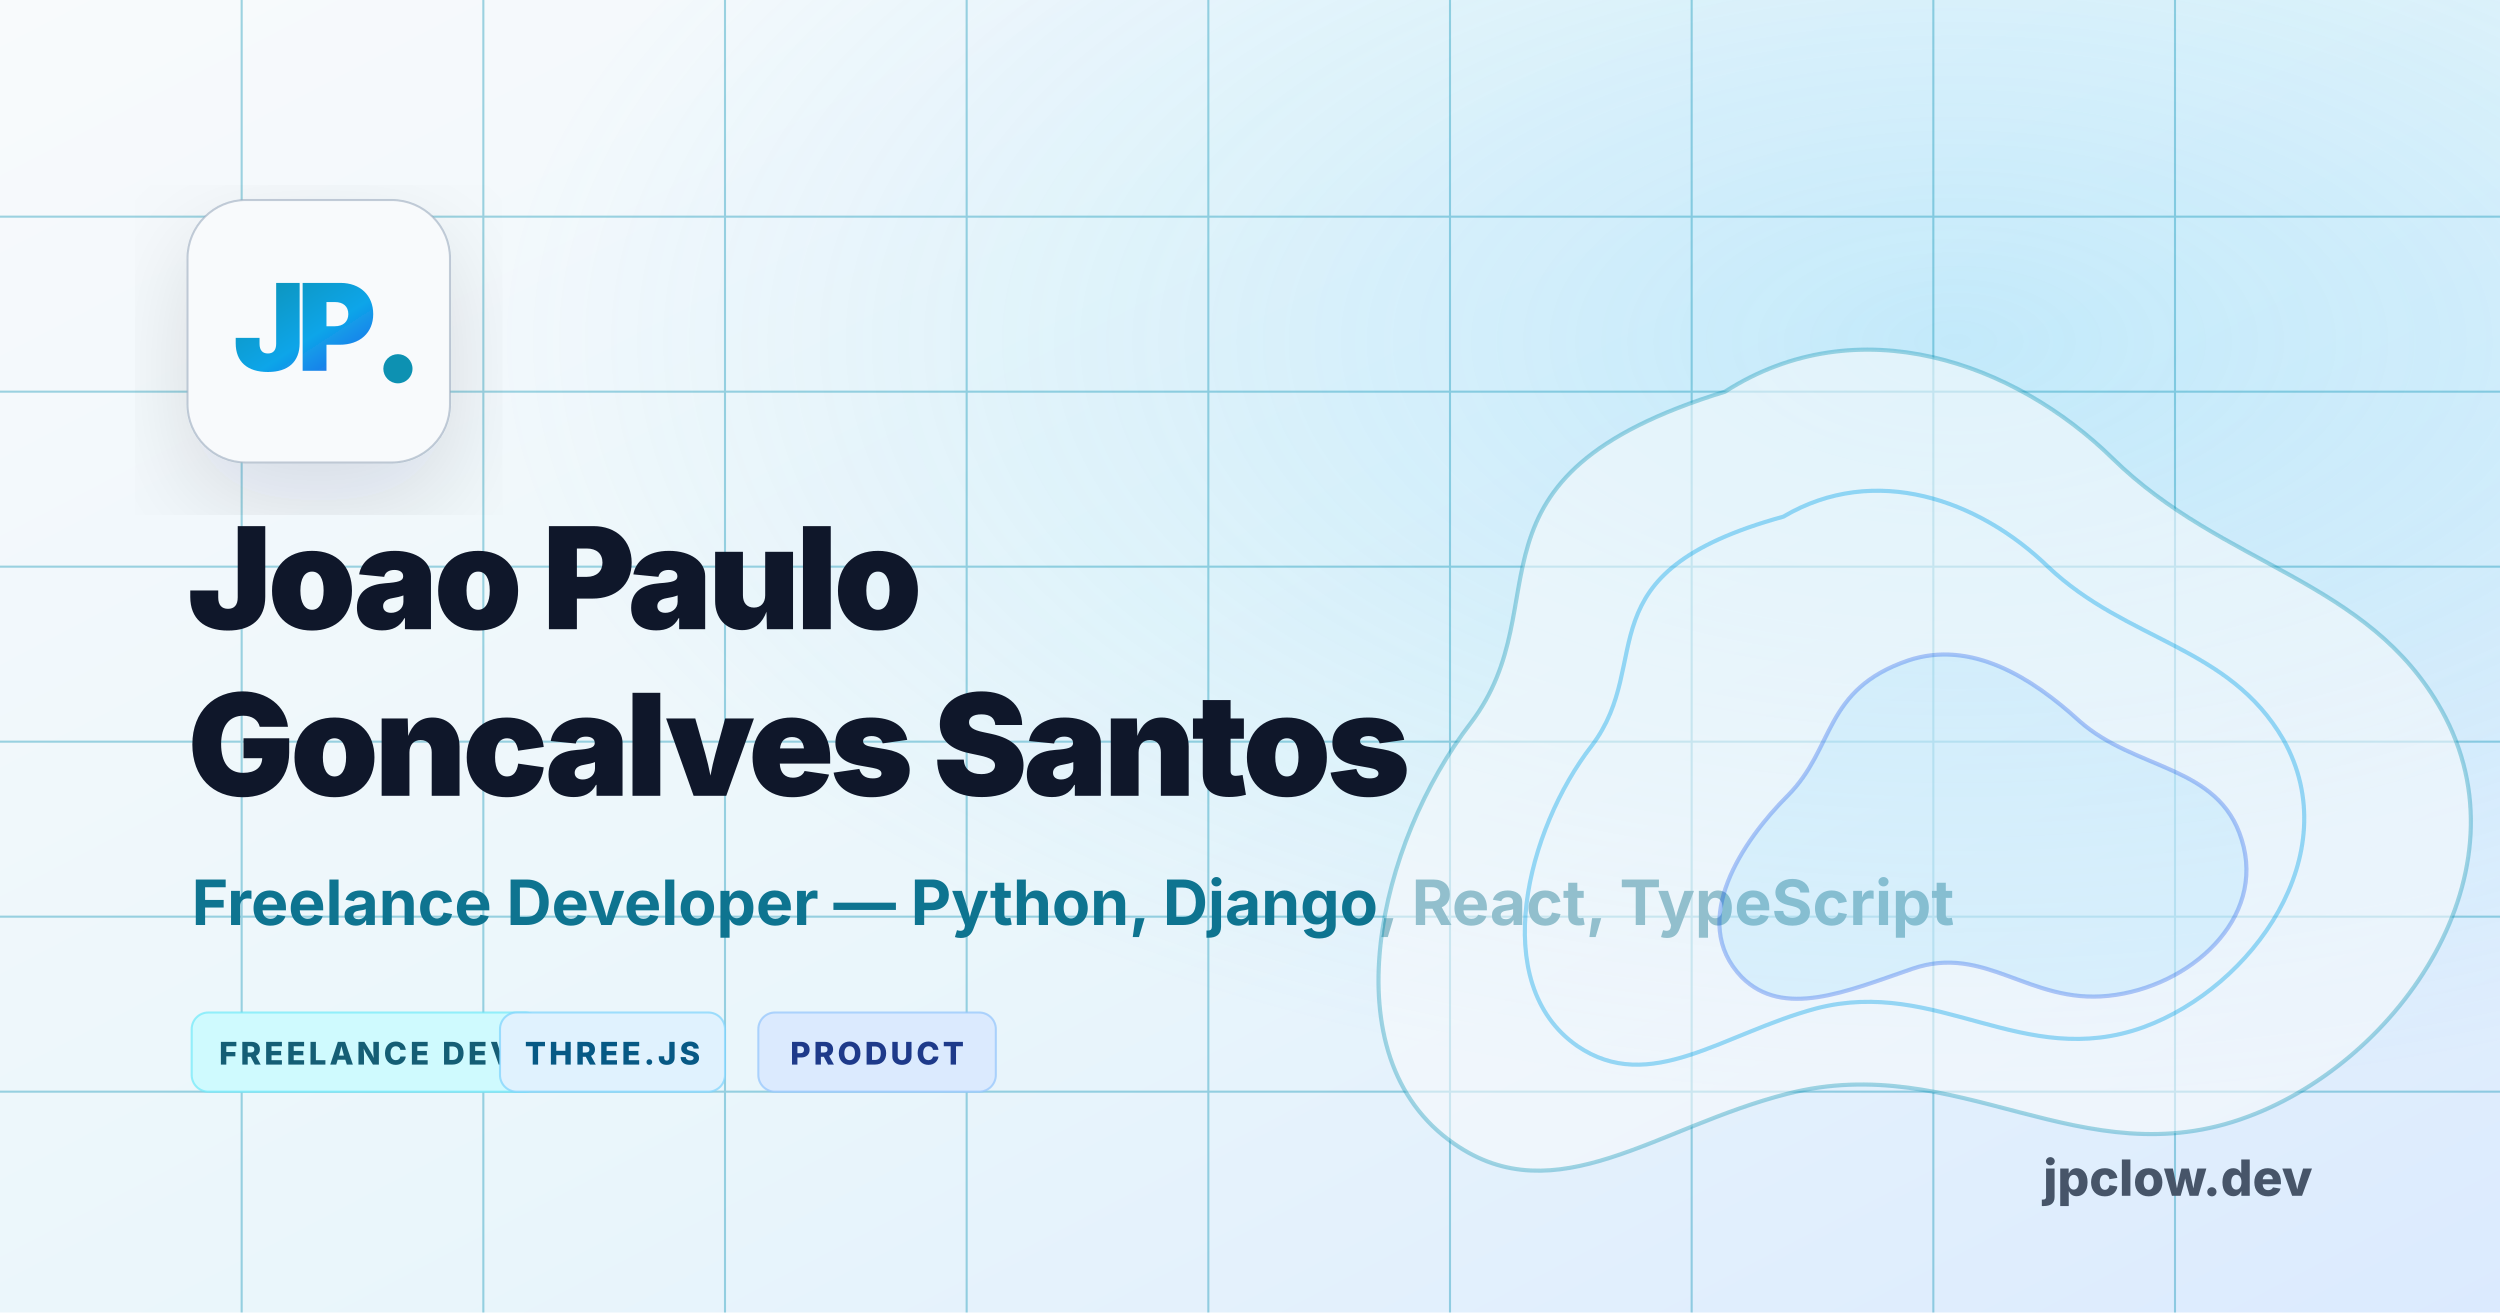
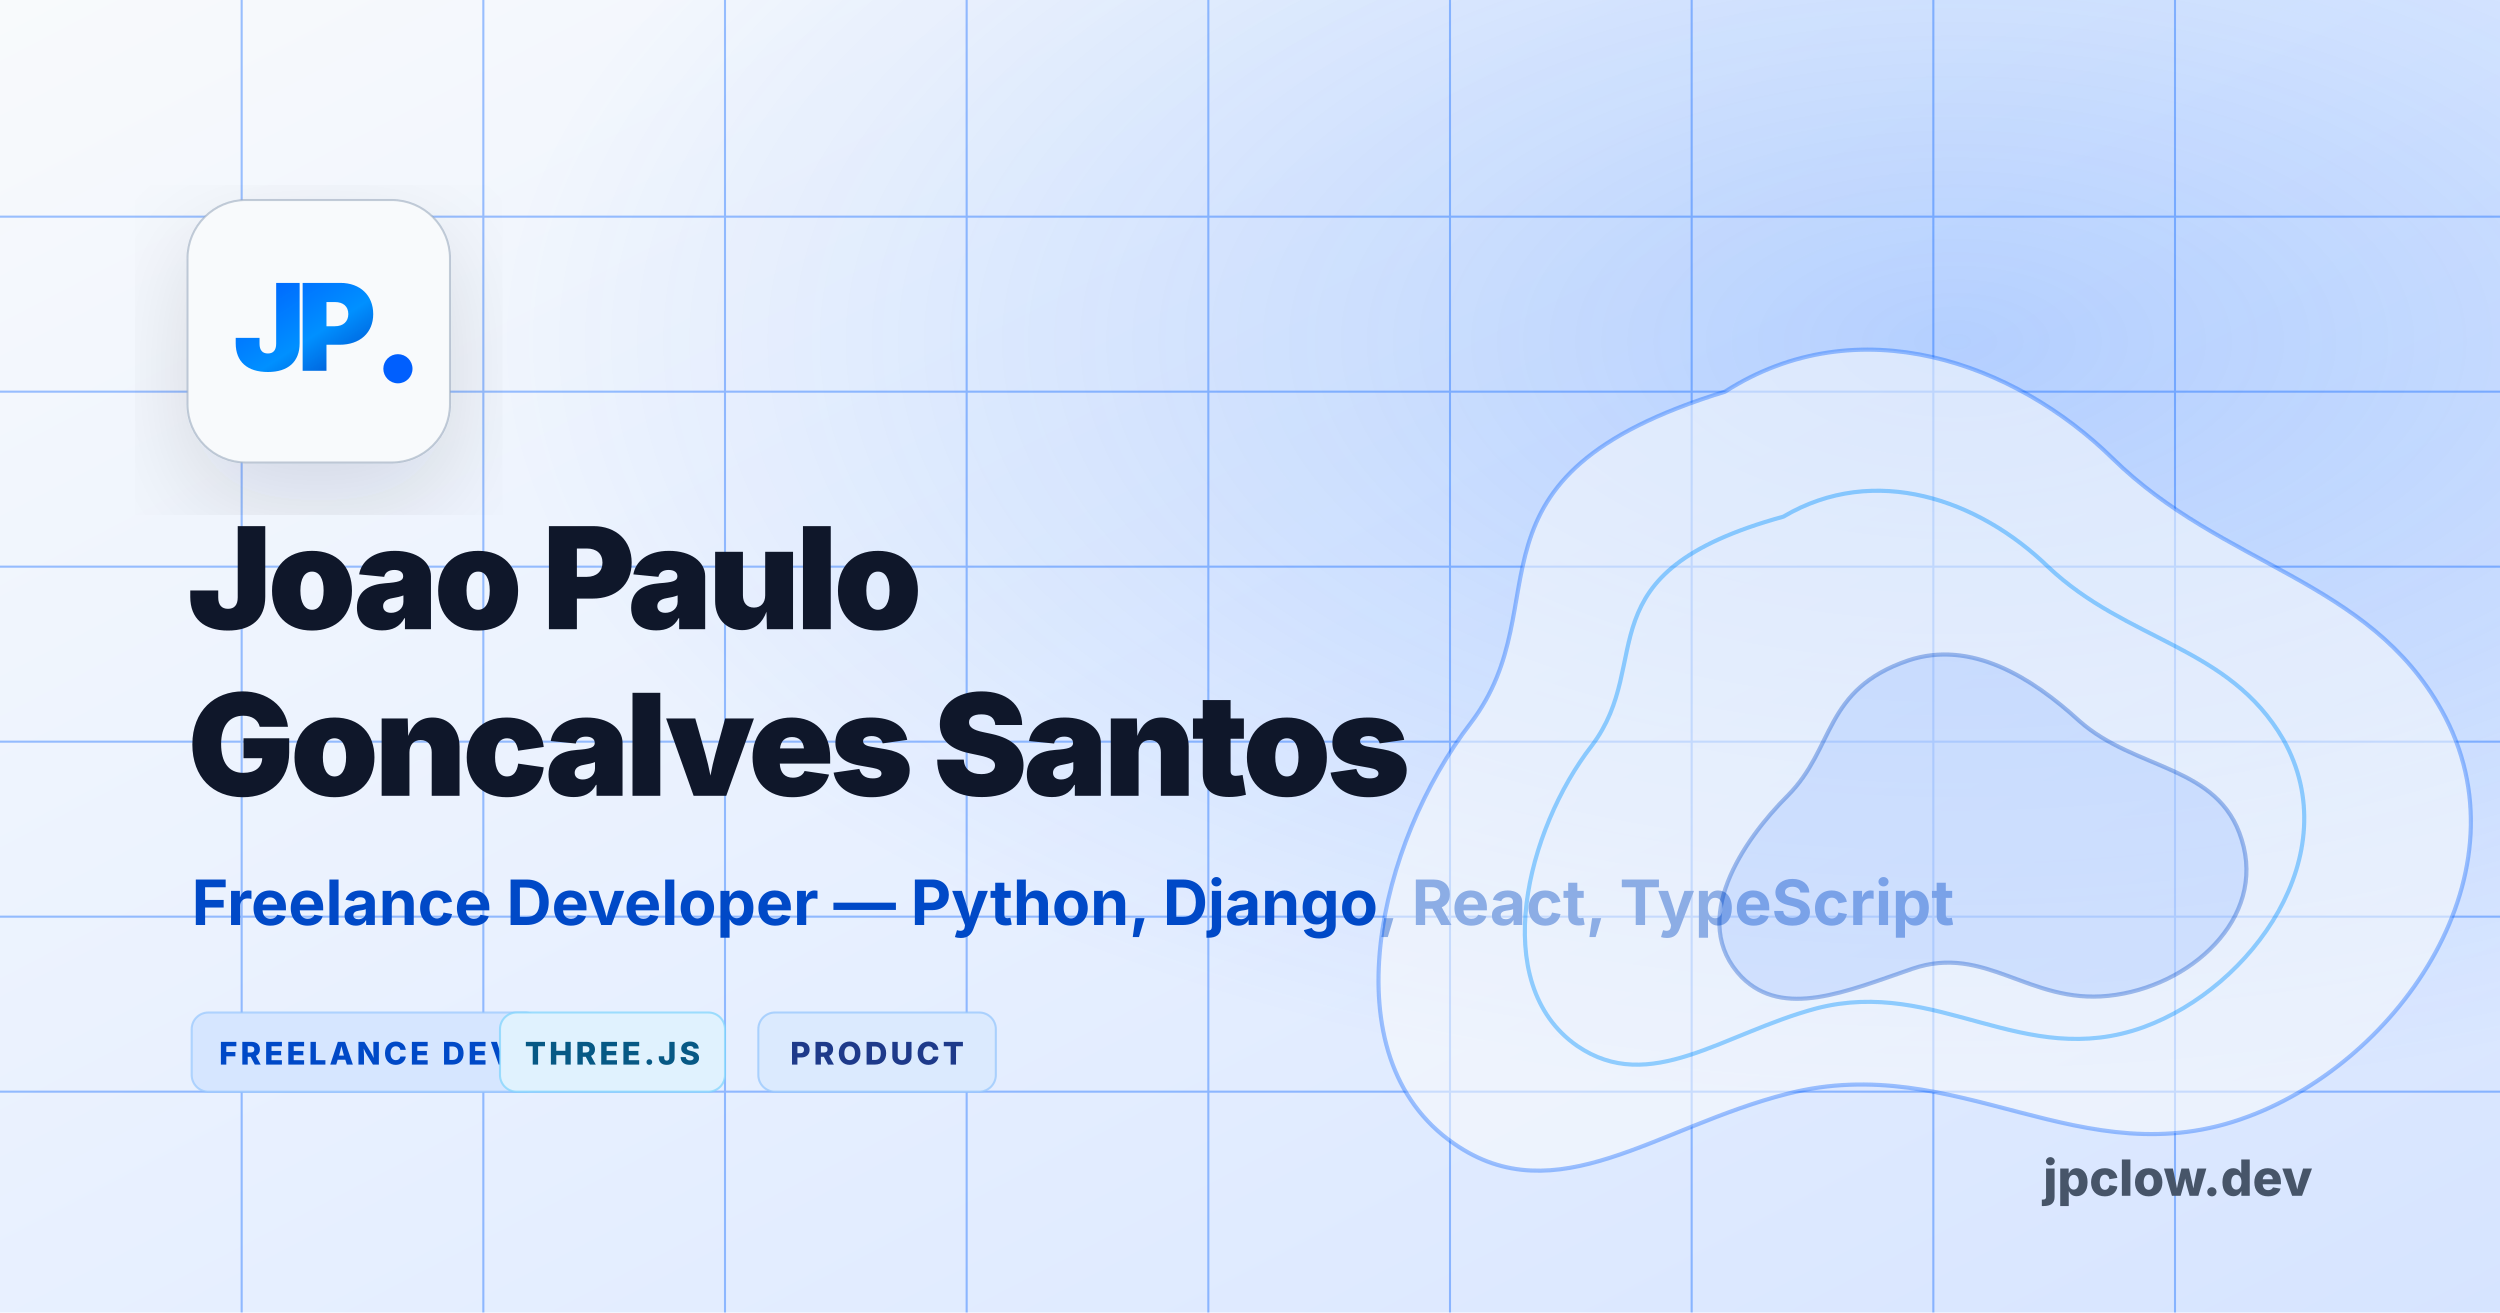
<svg xmlns="http://www.w3.org/2000/svg" width="1200" height="630" viewBox="0 0 1200 630" role="img" aria-labelledby="title desc">
  <defs>
    <linearGradient id="bg" x1="0" y1="0" x2="1" y2="1">
      <stop offset="0" stop-color="#f8fafc" />
-       <stop offset=".55" stop-color="#eaf6fb" />
-       <stop offset="1" stop-color="#dbeafe" />
+       <stop offset=".55" stop-color="#e6efff" />
+       <stop offset="1" stop-color="#d6e4ff" />
    </linearGradient>
    <linearGradient id="mark" x1="0" y1="0" x2="1" y2="1">
-       <stop offset="0" stop-color="#0891b2" />
-       <stop offset=".58" stop-color="#0ea5e9" />
-       <stop offset="1" stop-color="#2563eb" />
+       <stop offset="0" stop-color="#005EFE" />
+       <stop offset=".58" stop-color="#0090FF" />
+       <stop offset="1" stop-color="#0049C7" />
    </linearGradient>
    <radialGradient id="wash" cx="78%" cy="26%" r="58%">
-       <stop offset="0" stop-color="#38bdf8" stop-opacity=".22" />
-       <stop offset="1" stop-color="#38bdf8" stop-opacity="0" />
+       <stop offset="0" stop-color="#005EFE" stop-opacity=".22" />
+       <stop offset="1" stop-color="#005EFE" stop-opacity="0" />
    </radialGradient>
    <filter id="softShadow" x="-20%" y="-20%" width="140%" height="140%">
      <feDropShadow dx="0" dy="18" stdDeviation="24" flood-color="#0f172a" flood-opacity=".12" />
    </filter>
  </defs>
  <rect width="1200" height="630" fill="url(#bg)" />
  <rect width="1200" height="630" fill="url(#wash)" />
-   <g opacity=".38" stroke="#0891b2" stroke-width="1">
+   <g opacity=".38" stroke="#005EFE" stroke-width="1">
    <path d="M0 104H1200M0 188H1200M0 272H1200M0 356H1200M0 440H1200M0 524H1200" />
    <path d="M116 0V630M232 0V630M348 0V630M464 0V630M580 0V630M696 0V630M812 0V630M928 0V630M1044 0V630" />
  </g>
  <g transform="translate(90 96)" filter="url(#softShadow)">
    <rect width="126" height="126" rx="28" fill="#f8fafc" stroke="#94a3b8" stroke-opacity=".55" />
    <text x="22" y="82" font-family="Plus Jakarta Sans, Inter, system-ui, sans-serif" font-size="58" font-weight="900" fill="url(#mark)" letter-spacing="-4">JP</text>
-     <circle cx="101" cy="81" r="7" fill="#0891b2" />
+     <circle cx="101" cy="81" r="7" fill="#005EFE" />
  </g>
  <text x="90" y="302" font-family="Plus Jakarta Sans, Inter, system-ui, sans-serif" font-size="68" font-weight="900" fill="#0f172a" letter-spacing="-2">Joao Paulo</text>
  <text x="90" y="382" font-family="Plus Jakarta Sans, Inter, system-ui, sans-serif" font-size="68" font-weight="900" fill="#0f172a" letter-spacing="-2">Goncalves Santos</text>
-   <text x="92" y="444" font-family="Plus Jakarta Sans, Inter, system-ui, sans-serif" font-size="30" font-weight="700" fill="#0e7490">Freelance Developer — Python, Django, React, TypeScript</text>
+   <text x="92" y="444" font-family="Plus Jakarta Sans, Inter, system-ui, sans-serif" font-size="30" font-weight="700" fill="#0049C7">Freelance Developer — Python, Django, React, TypeScript</text>
  <g font-family="Plus Jakarta Sans, Inter, system-ui, sans-serif" font-size="15" font-weight="800" letter-spacing="1.5">
-     <rect x="92" y="486" width="168" height="38" rx="8" fill="#cffafe" stroke="#67e8f9" stroke-opacity=".65" />
-     <text x="176" y="511" text-anchor="middle" fill="#155e75">FREELANCE DEV</text>
+     <rect x="92" y="486" width="168" height="38" rx="8" fill="#d6e6ff" stroke="#93c5fd" stroke-opacity=".65" />
+     <text x="176" y="511" text-anchor="middle" fill="#0049C7">FREELANCE DEV</text>
    <rect x="240" y="486" width="108" height="38" rx="8" fill="#e0f2fe" stroke="#7dd3fc" stroke-opacity=".7" />
    <text x="294" y="511" text-anchor="middle" fill="#075985">THREE.JS</text>
    <rect x="364" y="486" width="114" height="38" rx="8" fill="#dbeafe" stroke="#93c5fd" stroke-opacity=".7" />
    <text x="421" y="511" text-anchor="middle" fill="#1e3a8a">PRODUCT</text>
  </g>
  <g transform="translate(740 136)" opacity=".88">
-     <path d="M88 52c64-41 139-14 186 32 53 52 123 58 158 121 43 77-20 168-93 195-80 30-139-32-221-11-63 16-111 58-160 24-61-42-36-145 8-202 44-58-11-118 122-159Z" fill="#f8fafc" fill-opacity=".64" stroke="#0891b2" stroke-opacity=".4" stroke-width="2" />
-     <path d="M116 112c44-26 94-8 127 24 38 36 87 38 113 83 31 55-15 119-67 138-58 21-99-24-157-9-45 12-80 42-115 18-43-30-24-104 7-144 31-41-6-83 92-110Z" fill="none" stroke="#0ea5e9" stroke-opacity=".45" stroke-width="2" />
-     <path d="M176 181c30-10 59 8 82 29 27 24 67 21 78 57 12 38-25 71-64 75-38 4-59-25-94-13-32 11-62 24-82 4-26-27 1-66 22-87 23-23 17-51 58-65Z" fill="#38bdf8" fill-opacity=".13" stroke="#2563eb" stroke-opacity=".38" stroke-width="2" />
+     <path d="M88 52c64-41 139-14 186 32 53 52 123 58 158 121 43 77-20 168-93 195-80 30-139-32-221-11-63 16-111 58-160 24-61-42-36-145 8-202 44-58-11-118 122-159Z" fill="#f8fafc" fill-opacity=".64" stroke="#005EFE" stroke-opacity=".4" stroke-width="2" />
+     <path d="M116 112c44-26 94-8 127 24 38 36 87 38 113 83 31 55-15 119-67 138-58 21-99-24-157-9-45 12-80 42-115 18-43-30-24-104 7-144 31-41-6-83 92-110Z" fill="none" stroke="#0090FF" stroke-opacity=".45" stroke-width="2" />
+     <path d="M176 181c30-10 59 8 82 29 27 24 67 21 78 57 12 38-25 71-64 75-38 4-59-25-94-13-32 11-62 24-82 4-26-27 1-66 22-87 23-23 17-51 58-65Z" fill="#005EFE" fill-opacity=".13" stroke="#0049C7" stroke-opacity=".38" stroke-width="2" />
  </g>
  <text x="1110" y="574" font-family="Plus Jakarta Sans, Inter, system-ui, sans-serif" font-size="24" font-weight="800" fill="#475569" text-anchor="end">jpclow.dev</text>
</svg>
